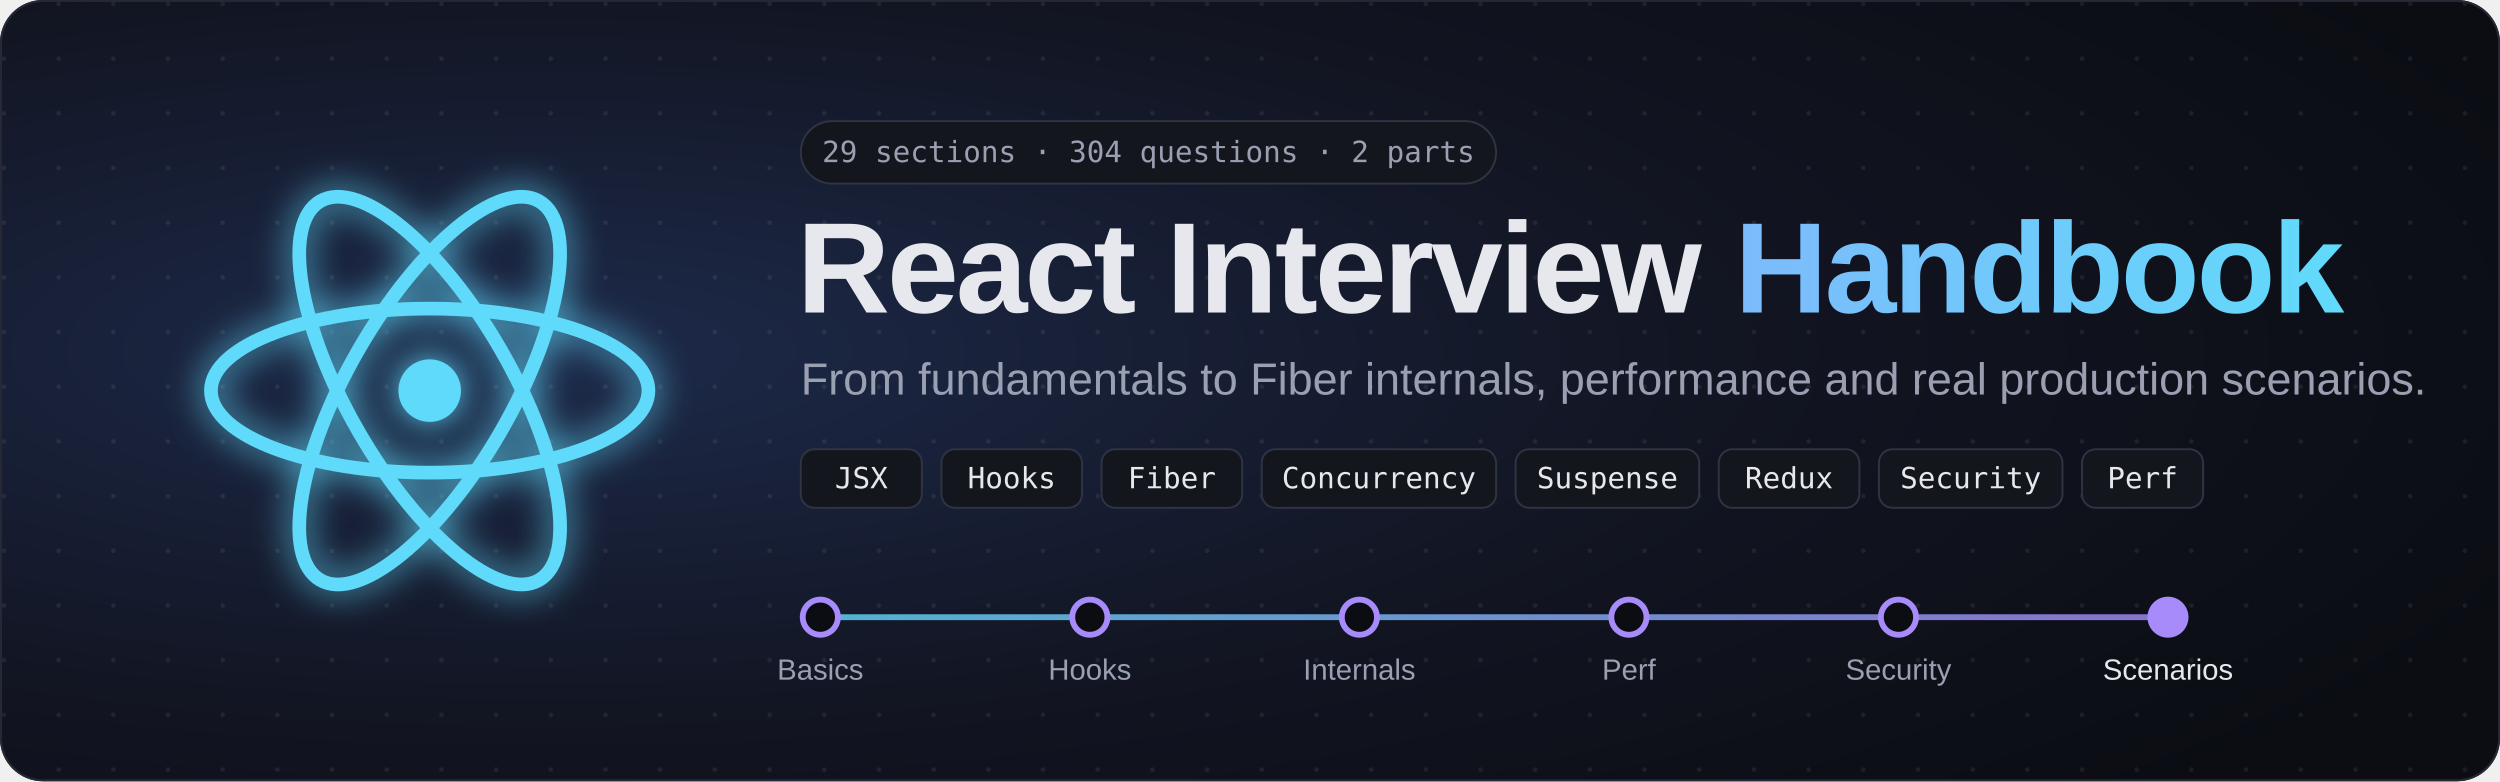
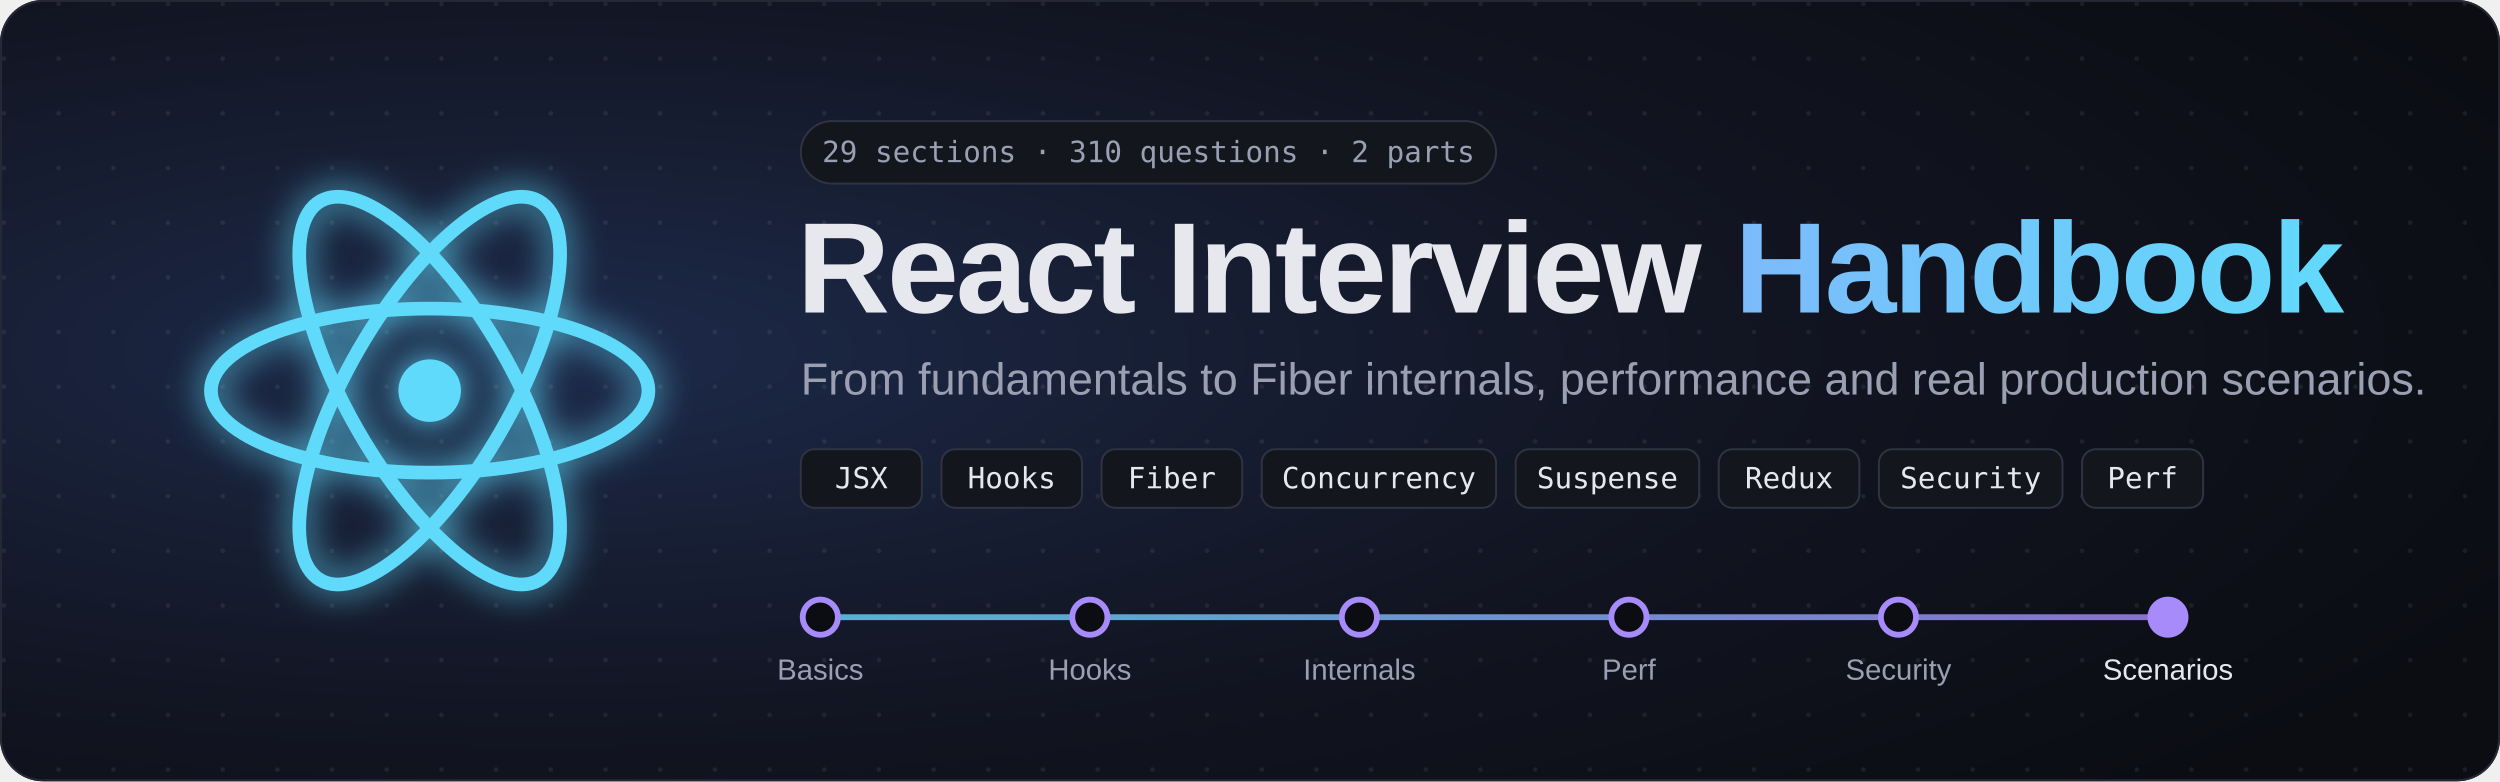
- <svg xmlns="http://www.w3.org/2000/svg" width="1280" height="400" viewBox="0 0 1280 400" role="img" aria-label="React Interview Handbook: 304 React interview questions answered across 29 sections">
+ <svg xmlns="http://www.w3.org/2000/svg" width="1280" height="400" viewBox="0 0 1280 400" role="img" aria-label="React Interview Handbook: 310 React interview questions answered across 29 sections">
  <defs>
    <radialGradient id="bg" cx="22%" cy="45%" r="85%">
      <stop offset="0" stop-color="#1d2a4a" />
      <stop offset="0.55" stop-color="#121522" />
      <stop offset="1" stop-color="#0b0d13" />
    </radialGradient>
    <linearGradient id="title" x1="0" x2="1">
      <stop offset="0" stop-color="#a78bfa" />
      <stop offset="1" stop-color="#61dafb" />
    </linearGradient>
    <linearGradient id="path" gradientUnits="userSpaceOnUse" x1="420" y1="0" x2="1110" y2="0">
      <stop offset="0" stop-color="#61dafb" />
      <stop offset="1" stop-color="#a78bfa" />
    </linearGradient>
    <pattern id="dots" width="28" height="28" patternUnits="userSpaceOnUse">
      <circle cx="2" cy="2" r="1.2" fill="#ffffff" opacity="0.07" />
    </pattern>
    <filter id="glow" x="-50%" y="-50%" width="200%" height="200%">
      <feGaussianBlur stdDeviation="9" result="b" />
      <feMerge>
        <feMergeNode in="b" />
        <feMergeNode in="SourceGraphic" />
      </feMerge>
    </filter>
  </defs>
  <rect width="1280" height="400" rx="22" fill="url(#bg)" />
  <rect width="1280" height="400" rx="22" fill="url(#dots)" />
  <rect x="0.5" y="0.5" width="1279" height="399" rx="21.5" fill="none" stroke="#262935" />
  <g transform="translate(220 200)" filter="url(#glow)" fill="none" stroke="#61dafb" stroke-width="7">
    <circle r="16" fill="#61dafb" stroke="none" />
    <ellipse rx="112" ry="42" />
    <ellipse rx="112" ry="42" transform="rotate(60)" />
    <ellipse rx="112" ry="42" transform="rotate(120)" />
  </g>
  <g font-family="'Segoe UI', -apple-system, BlinkMacSystemFont, 'Helvetica Neue', Arial, sans-serif">
    <rect x="410" y="62" width="356" height="32" rx="16" fill="#14161d" stroke="#2f3342" />
-     <text x="588" y="83" text-anchor="middle" font-family="ui-monospace, 'Cascadia Code', Consolas, monospace" font-size="15" fill="#9a9fb2">29 sections · 304 questions · 2 parts</text>
+     <text x="588" y="83" text-anchor="middle" font-family="ui-monospace, 'Cascadia Code', Consolas, monospace" font-size="15" fill="#9a9fb2">29 sections · 310 questions · 2 parts</text>
    <text x="408" y="160" font-size="66" font-weight="800" fill="#e7e8ee" letter-spacing="-1.5">React Interview <tspan fill="url(#title)">Handbook</tspan>
    </text>
    <text x="410" y="202" font-size="23" fill="#9a9fb2">From fundamentals to Fiber internals, performance and real production scenarios.</text>
    <g font-family="ui-monospace, 'Cascadia Code', Consolas, monospace" font-size="15" fill="#e7e8ee">
      <rect x="410" y="230" width="62" height="30" rx="7" fill="#14161d" stroke="#2f3342" />
      <text x="441" y="250" text-anchor="middle">JSX</text>
      <rect x="482" y="230" width="72" height="30" rx="7" fill="#14161d" stroke="#2f3342" />
      <text x="518" y="250" text-anchor="middle">Hooks</text>
      <rect x="564" y="230" width="72" height="30" rx="7" fill="#14161d" stroke="#2f3342" />
      <text x="600" y="250" text-anchor="middle">Fiber</text>
      <rect x="646" y="230" width="120" height="30" rx="7" fill="#14161d" stroke="#2f3342" />
      <text x="706" y="250" text-anchor="middle">Concurrency</text>
      <rect x="776" y="230" width="94" height="30" rx="7" fill="#14161d" stroke="#2f3342" />
      <text x="823" y="250" text-anchor="middle">Suspense</text>
      <rect x="880" y="230" width="72" height="30" rx="7" fill="#14161d" stroke="#2f3342" />
      <text x="916" y="250" text-anchor="middle">Redux</text>
      <rect x="962" y="230" width="94" height="30" rx="7" fill="#14161d" stroke="#2f3342" />
      <text x="1009" y="250" text-anchor="middle">Security</text>
      <rect x="1066" y="230" width="62" height="30" rx="7" fill="#14161d" stroke="#2f3342" />
      <text x="1097" y="250" text-anchor="middle">Perf</text>
    </g>
    <line x1="420" y1="316" x2="1110" y2="316" stroke="url(#path)" stroke-width="3" opacity="0.8" />
    <g fill="#0b0d13" stroke="#a78bfa" stroke-width="3">
      <circle cx="420" cy="316" r="9" />
      <circle cx="558" cy="316" r="9" />
      <circle cx="696" cy="316" r="9" />
      <circle cx="834" cy="316" r="9" />
      <circle cx="972" cy="316" r="9" />
      <circle cx="1110" cy="316" r="9" fill="#a78bfa" />
    </g>
    <g font-size="15" fill="#9a9fb2" text-anchor="middle">
      <text x="420" y="348">Basics</text>
      <text x="558" y="348">Hooks</text>
      <text x="696" y="348">Internals</text>
      <text x="834" y="348">Perf</text>
      <text x="972" y="348">Security</text>
      <text x="1110" y="348" fill="#e7e8ee">Scenarios</text>
    </g>
  </g>
</svg>
